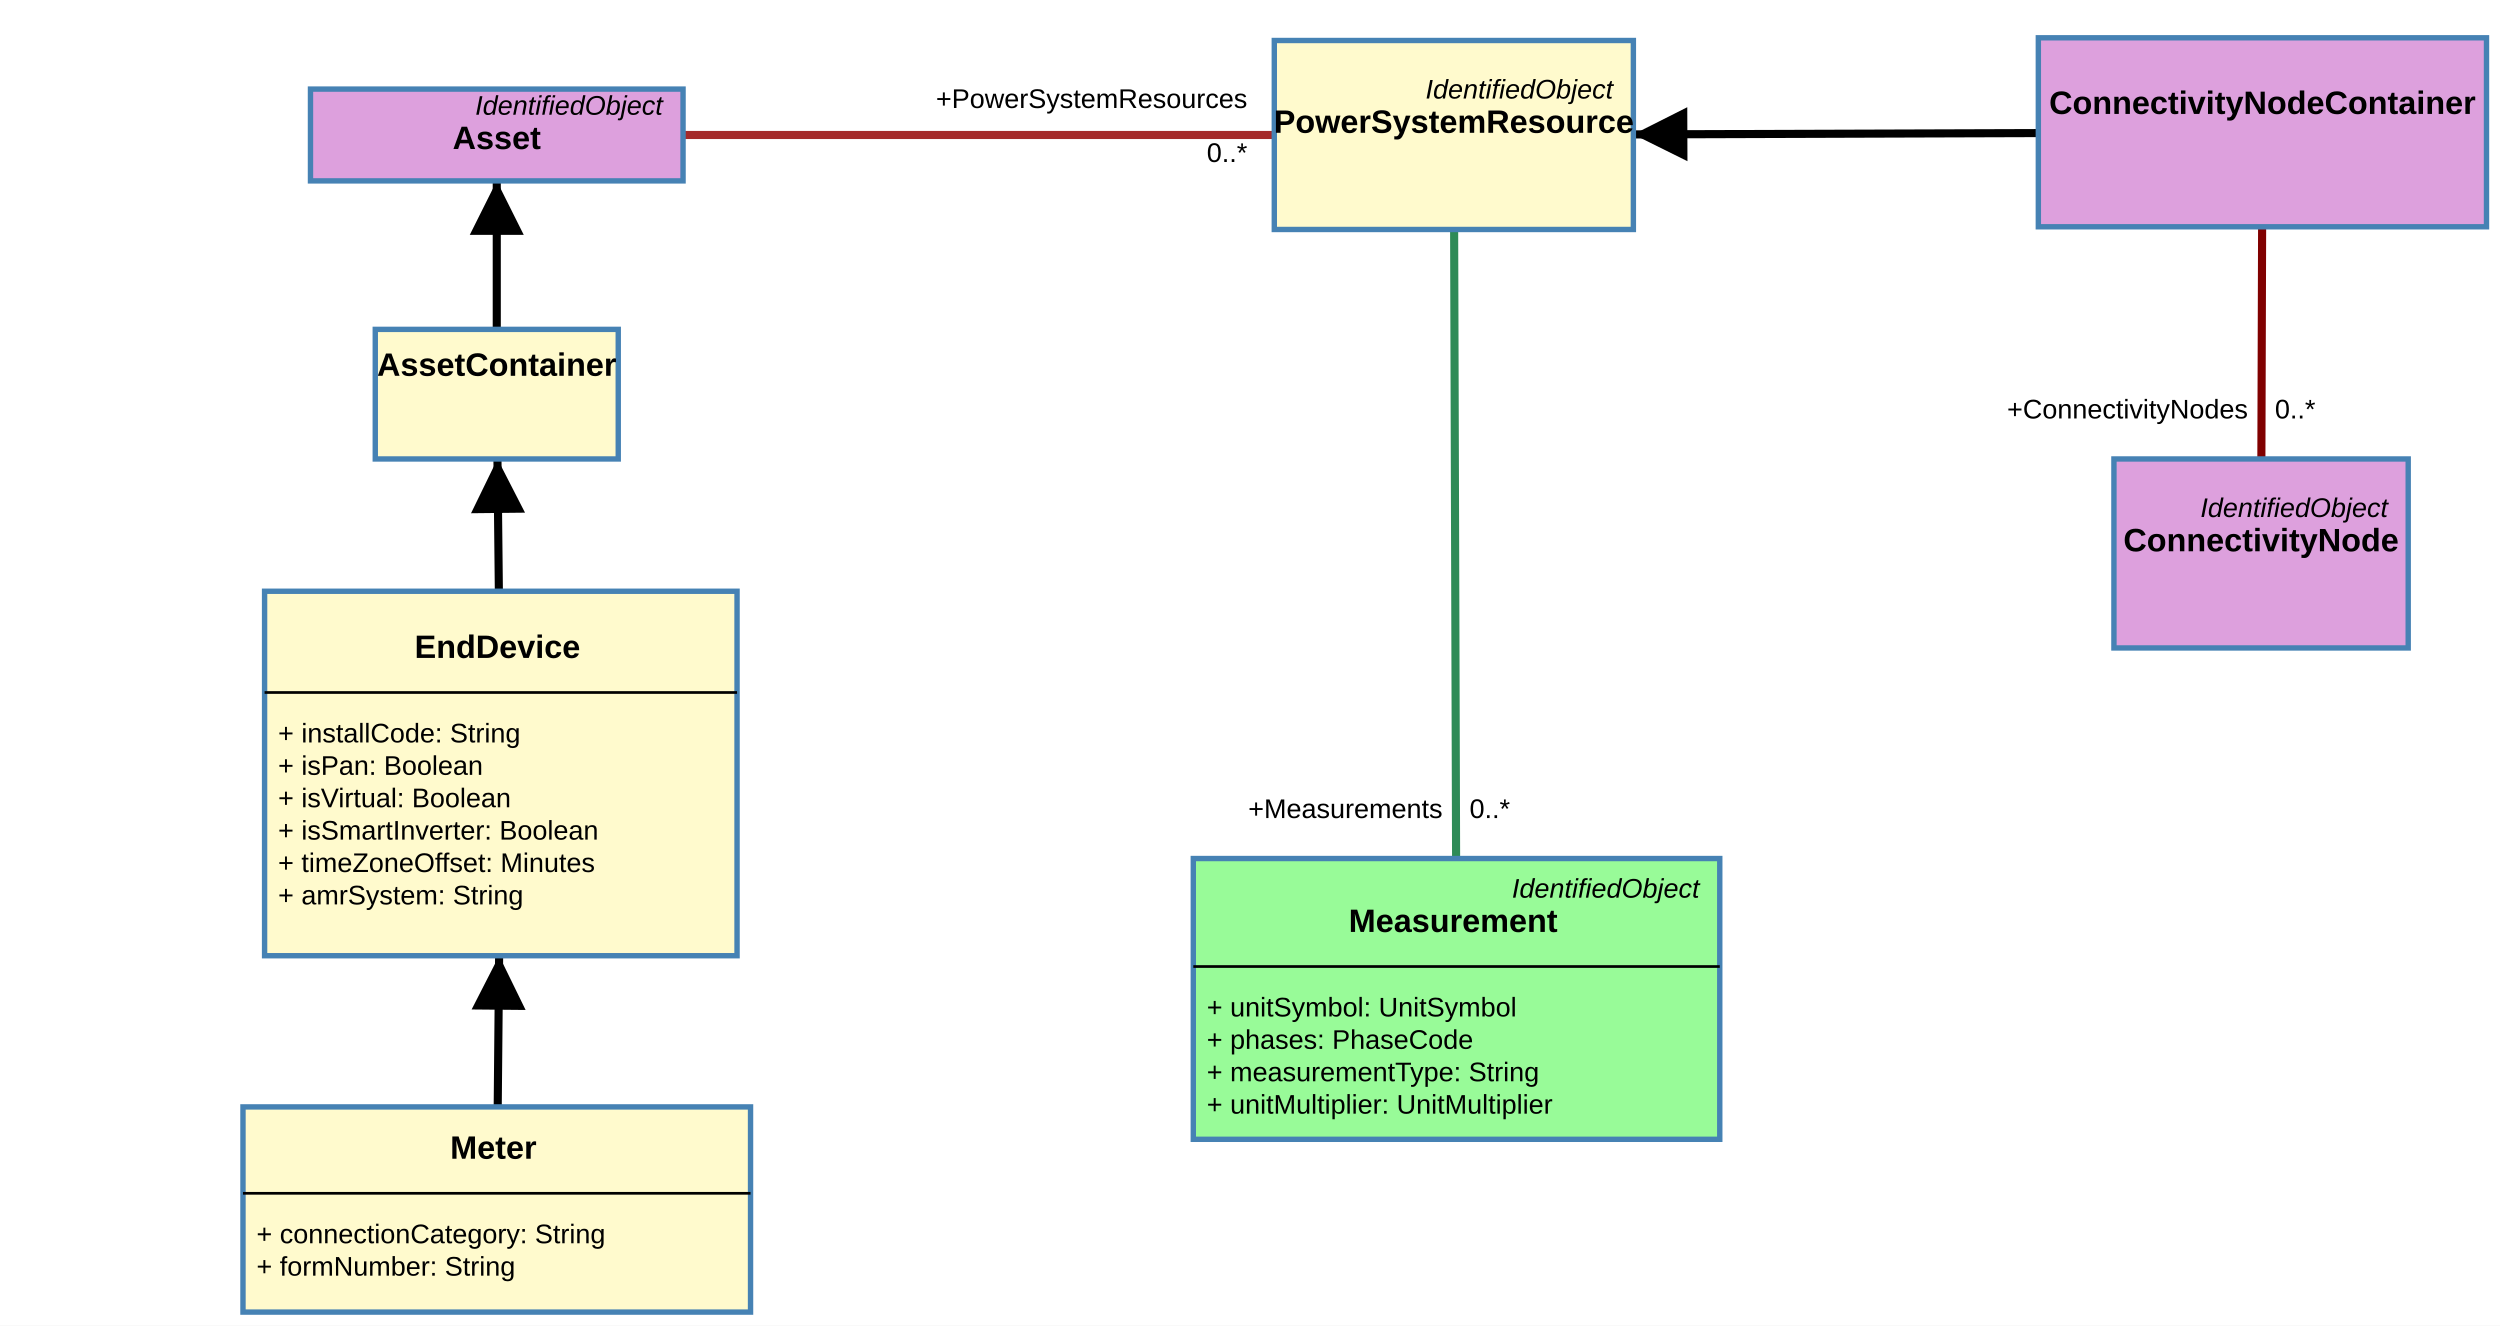
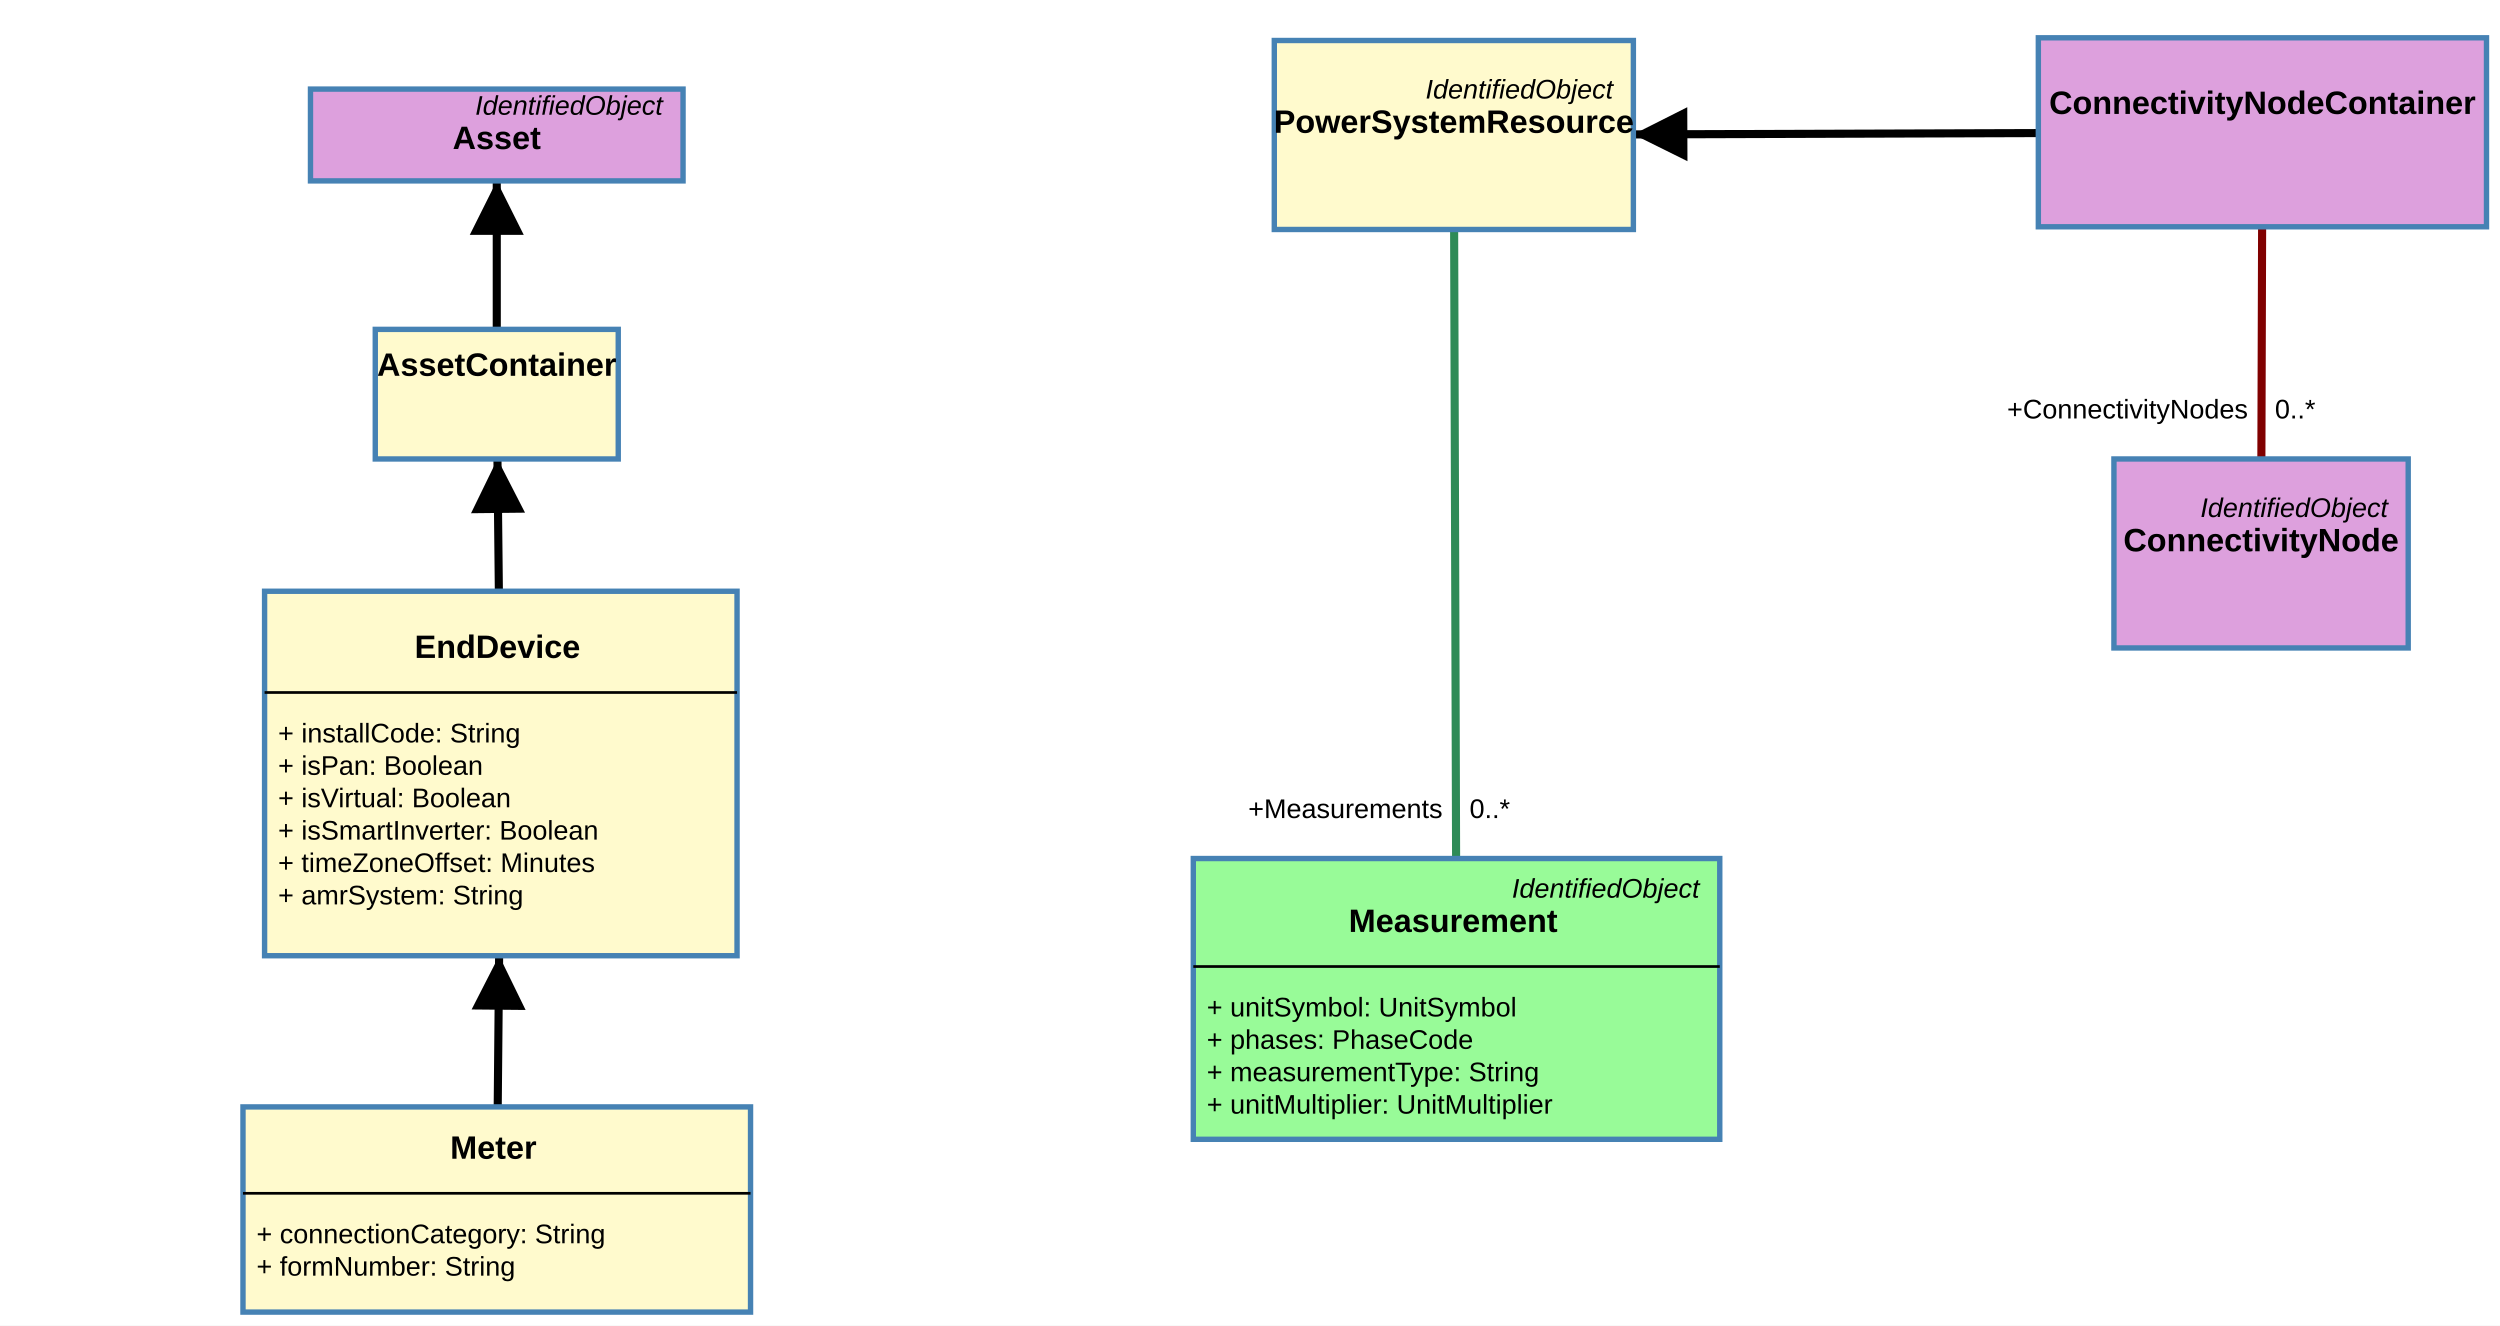
- <svg xmlns="http://www.w3.org/2000/svg" width="926" height="491">
+ <svg xmlns="http://www.w3.org/2000/svg" width="926" height="491" style="-webkit-tap-highlight-color: rgba(0, 0, 0, 0);">
  <rect width="100%" height="100%" fill="white" />
  <g class="zoom-group">
    <defs>
      <marker id="arrowhead" viewBox="-0 -5 10 10" refX="5" refY="0" orient="auto" markerWidth="10" markerHeight="10" xoverflow="visible">
        <path d="M 0,-5 L 10 ,0 L 0,5" fill="black" style="stroke: none;" />
      </marker>
    </defs>
    <line class="link" x1="837.5" y1="205" x2="838" y2="49" stroke="#800000" stroke-width="3" />
    <line class="link" x1="838" y1="49" x2="538.5" y2="50" stroke="#000000" stroke-width="3" marker-end="url(#arrowhead)" />
    <line class="link" x1="538.5" y1="50" x2="539.5" y2="370" stroke="#2e8b57" stroke-width="3" />
    <line class="link" x1="184" y1="448" x2="185.5" y2="286.5" stroke="#000000" stroke-width="3" marker-end="url(#arrowhead)" />
    <line class="link" x1="184" y1="146" x2="184" y2="50" stroke="#000000" stroke-width="3" marker-end="url(#arrowhead)" />
    <line class="link" x1="185.5" y1="286.5" x2="184" y2="146" stroke="#000000" stroke-width="3" marker-end="url(#arrowhead)" />
-     <line class="link" x1="184" y1="50" x2="538.5" y2="50" stroke="#a52a2a" stroke-width="3" />
    <line class="arrow" x2="615" y2="49.745" x1="838" y1="49" stroke="#000000" stroke-width="2" marker-end="url(#arrowhead)" />
    <line class="arrow" x2="184.78" y2="364" x1="184" y1="448" stroke="#000000" stroke-width="2" marker-end="url(#arrowhead)" />
    <line class="arrow" x2="184" y2="77" x1="184" y1="146" stroke="#000000" stroke-width="2" marker-end="url(#arrowhead)" />
    <line class="arrow" x2="184.363" y2="179.999" x1="185.5" y1="286.5" stroke="#000000" stroke-width="2" marker-end="url(#arrowhead)" />
    <g class="draggable" transform="translate(472, 15)">
      <rect class="box" width="133" height="70" style="fill: #fffacd; stroke: steelblue; stroke-width: 2px; cursor: move;" />
      <text x="0" y="0" text-anchor="start" font-size="10px">
        <tspan x="128" y="18" dy=".35em" text-anchor="end" style="font-family: Arial, sans-serif; font-weight: 400; font-style: italic; fill: black; font-size: 10px; pointer-events: none;">IdentifiedObject</tspan>
        <tspan x="66.5" y="30" dy=".35em" text-anchor="middle" style="font-family: Arial, sans-serif; font-weight: 700; font-style: normal; fill: black; font-size: 12px; pointer-events: none;">PowerSystemResource</tspan>
      </text>
    </g>
    <g class="draggable" transform="translate(783, 170)">
      <rect class="box" width="109" height="70" style="fill: #dda0dd; stroke: steelblue; stroke-width: 2px; cursor: move;" />
      <text x="0" y="0" text-anchor="start" font-size="10px">
        <tspan x="104" y="18" dy=".35em" text-anchor="end" style="font-family: Arial, sans-serif; font-weight: 400; font-style: italic; fill: black; font-size: 10px; pointer-events: none;">IdentifiedObject</tspan>
        <tspan x="54.5" y="30" dy=".35em" text-anchor="middle" style="font-family: Arial, sans-serif; font-weight: 700; font-style: normal; fill: black; font-size: 12px; pointer-events: none;">ConnectivityNode</tspan>
      </text>
    </g>
    <g class="draggable" transform="translate(755, 14)">
      <rect class="box" width="166" height="70" style="fill: #dda0dd; stroke: steelblue; stroke-width: 2px; cursor: move;" />
      <text x="0" y="0" text-anchor="start" font-size="10px">
        <tspan x="83" y="24" dy=".35em" text-anchor="middle" style="font-family: Arial, sans-serif; font-weight: 700; font-style: normal; fill: black; font-size: 12px; pointer-events: none;">ConnectivityNodeContainer</tspan>
      </text>
    </g>
    <g class="draggable" transform="translate(442, 318)">
      <rect class="box" width="195" height="104" style="fill: #98fb98; stroke: steelblue; stroke-width: 2px; cursor: move;" />
      <text x="0" y="0" text-anchor="start" font-size="10px">
        <tspan x="190" y="11" dy=".35em" text-anchor="end" style="font-family: Arial, sans-serif; font-weight: 400; font-style: italic; fill: black; font-size: 10px; pointer-events: none;">IdentifiedObject</tspan>
        <tspan x="97.5" y="23" dy=".35em" text-anchor="middle" style="font-family: Arial, sans-serif; font-weight: 700; font-style: normal; fill: black; font-size: 12px; pointer-events: none;">Measurement</tspan>
        <tspan x="5" y="55" dy=".35em" text-anchor="start" style="font-family: Arial, sans-serif; font-weight: 400; font-style: normal; fill: black; font-size: 10px; pointer-events: none;">+   unitSymbol: UnitSymbol</tspan>
        <tspan x="5" y="67" dy=".35em" text-anchor="start" style="font-family: Arial, sans-serif; font-weight: 400; font-style: normal; fill: black; font-size: 10px; pointer-events: none;">+   phases: PhaseCode</tspan>
        <tspan x="5" y="79" dy=".35em" text-anchor="start" style="font-family: Arial, sans-serif; font-weight: 400; font-style: normal; fill: black; font-size: 10px; pointer-events: none;">+   measurementType: String</tspan>
        <tspan x="5" y="91" dy=".35em" text-anchor="start" style="font-family: Arial, sans-serif; font-weight: 400; font-style: normal; fill: black; font-size: 10px; pointer-events: none;">+   unitMultiplier: UnitMultiplier</tspan>
      </text>
      <line x1="0" x2="195" y1="40" y2="40" stroke="black" stroke-width="1" />
    </g>
    <g class="draggable" transform="translate(90, 410)">
      <rect class="box" width="188" height="76" style="fill: #fffacd; stroke: steelblue; stroke-width: 2px; cursor: move;" />
      <text x="0" y="0" text-anchor="start" font-size="10px">
        <tspan x="94" y="15" dy=".35em" text-anchor="middle" style="font-family: Arial, sans-serif; font-weight: 700; font-style: normal; fill: black; font-size: 12px; pointer-events: none;">Meter</tspan>
        <tspan x="5" y="47" dy=".35em" text-anchor="start" style="font-family: Arial, sans-serif; font-weight: 400; font-style: normal; fill: black; font-size: 10px; pointer-events: none;">+   connectionCategory: String</tspan>
        <tspan x="5" y="59" dy=".35em" text-anchor="start" style="font-family: Arial, sans-serif; font-weight: 400; font-style: normal; fill: black; font-size: 10px; pointer-events: none;">+   formNumber: String</tspan>
      </text>
      <line x1="0" x2="188" y1="32" y2="32" stroke="black" stroke-width="1" />
    </g>
    <g class="draggable" transform="translate(115, 33)">
      <rect class="box" width="138" height="34" style="fill: #dda0dd; stroke: steelblue; stroke-width: 2px; cursor: move;" />
      <text x="0" y="0" text-anchor="start" font-size="10px">
        <tspan x="133" y="6" dy=".35em" text-anchor="end" style="font-family: Arial, sans-serif; font-weight: 400; font-style: italic; fill: black; font-size: 10px; pointer-events: none;">IdentifiedObject</tspan>
        <tspan x="69" y="18" dy=".35em" text-anchor="middle" style="font-family: Arial, sans-serif; font-weight: 700; font-style: normal; fill: black; font-size: 12px; pointer-events: none;">Asset</tspan>
      </text>
    </g>
    <g class="draggable" transform="translate(139, 122)">
      <rect class="box" width="90" height="48" style="fill: #fffacd; stroke: steelblue; stroke-width: 2px; cursor: move;" />
      <text x="0" y="0" text-anchor="start" font-size="10px">
        <tspan x="45" y="13" dy=".35em" text-anchor="middle" style="font-family: Arial, sans-serif; font-weight: 700; font-style: normal; fill: black; font-size: 12px; pointer-events: none;">AssetContainer</tspan>
      </text>
    </g>
    <g class="draggable" transform="translate(98, 219)">
      <rect class="box" width="175" height="135" style="fill: #fffacd; stroke: steelblue; stroke-width: 2px; cursor: move;" />
      <text x="0" y="0" text-anchor="start" font-size="10px">
        <tspan x="87.5" y="20.5" dy=".35em" text-anchor="middle" style="font-family: Arial, sans-serif; font-weight: 700; font-style: normal; fill: black; font-size: 12px; pointer-events: none;">EndDevice</tspan>
        <tspan x="5" y="52.5" dy=".35em" text-anchor="start" style="font-family: Arial, sans-serif; font-weight: 400; font-style: normal; fill: black; font-size: 10px; pointer-events: none;">+   installCode: String</tspan>
        <tspan x="5" y="64.5" dy=".35em" text-anchor="start" style="font-family: Arial, sans-serif; font-weight: 400; font-style: normal; fill: black; font-size: 10px; pointer-events: none;">+   isPan: Boolean</tspan>
        <tspan x="5" y="76.5" dy=".35em" text-anchor="start" style="font-family: Arial, sans-serif; font-weight: 400; font-style: normal; fill: black; font-size: 10px; pointer-events: none;">+   isVirtual: Boolean</tspan>
        <tspan x="5" y="88.5" dy=".35em" text-anchor="start" style="font-family: Arial, sans-serif; font-weight: 400; font-style: normal; fill: black; font-size: 10px; pointer-events: none;">+   isSmartInverter: Boolean</tspan>
        <tspan x="5" y="100.5" dy=".35em" text-anchor="start" style="font-family: Arial, sans-serif; font-weight: 400; font-style: normal; fill: black; font-size: 10px; pointer-events: none;">+   timeZoneOffset: Minutes</tspan>
        <tspan x="5" y="112.5" dy=".35em" text-anchor="start" style="font-family: Arial, sans-serif; font-weight: 400; font-style: normal; fill: black; font-size: 10px; pointer-events: none;">+   amrSystem: String</tspan>
      </text>
      <line x1="0" x2="175" y1="37.5" y2="37.5" stroke="black" stroke-width="1" />
    </g>
    <text class="link-text-start-top" x="832.628" y="165" text-anchor="end" dy="-1em" style="font-family: Arial, sans-serif; font-size: 10px; fill: black;">+ConnectivityNodes</text>
    <text class="link-text-start-top" x="745" y="49.294" text-anchor="end" dy="-1em" style="font-family: Arial, sans-serif; font-size: 10px; fill: black;" />
    <text class="link-text-start-top" x="533.625" y="90" text-anchor="end" dy="1em" style="font-family: Arial, sans-serif; font-size: 10px; fill: black;" />
    <text class="link-text-start-top" x="179.399" y="405" text-anchor="end" dy="-1em" style="font-family: Arial, sans-serif; font-size: 10px; fill: black;" />
    <text class="link-text-start-top" x="179" y="117" text-anchor="end" dy="-1em" style="font-family: Arial, sans-serif; font-size: 10px; fill: black;" />
    <text class="link-text-start-top" x="179.726" y="214" text-anchor="end" dy="-1em" style="font-family: Arial, sans-serif; font-size: 10px; fill: black;" />
-     <text class="link-text-start-top" x="263" y="50" text-anchor="start" dy="-1em" style="font-family: Arial, sans-serif; font-size: 10px; fill: black;" />
    <text class="link-text-start-btm" x="842.628" y="165" dy="-1em" text-anchor="start" style="font-family: Arial, sans-serif; font-size: 10px; fill: black;">0..*</text>
    <text class="link-text-start-btm" x="745" y="49.294" dy="1em" text-anchor="end" style="font-family: Arial, sans-serif; font-size: 10px; fill: black;" />
    <text class="link-text-start-btm" x="543.625" y="90" dy="1em" text-anchor="start" style="font-family: Arial, sans-serif; font-size: 10px; fill: black;" />
    <text class="link-text-start-btm" x="189.399" y="405" dy="-1em" text-anchor="start" style="font-family: Arial, sans-serif; font-size: 10px; fill: black;" />
    <text class="link-text-start-btm" x="189" y="117" dy="-1em" text-anchor="start" style="font-family: Arial, sans-serif; font-size: 10px; fill: black;" />
    <text class="link-text-start-btm" x="189.726" y="214" dy="-1em" text-anchor="start" style="font-family: Arial, sans-serif; font-size: 10px; fill: black;" />
-     <text class="link-text-start-btm" x="263" y="50" dy="1em" text-anchor="start" style="font-family: Arial, sans-serif; font-size: 10px; fill: black;" />
    <text class="link-text-end-top" x="832.872" y="89" dy="1em" text-anchor="end" style="font-family: Arial, sans-serif; font-size: 10px; fill: black;" />
    <text class="link-text-end-top" x="615" y="49.761" dy="-1em" text-anchor="start" style="font-family: Arial, sans-serif; font-size: 10px; fill: black;" />
    <text class="link-text-end-top" x="534.322" y="313" dy="-1em" text-anchor="end" style="font-family: Arial, sans-serif; font-size: 10px; fill: black;">+Measurements</text>
    <text class="link-text-end-top" x="179.827" y="359" dy="1em" text-anchor="end" style="font-family: Arial, sans-serif; font-size: 10px; fill: black;" />
    <text class="link-text-end-top" x="179" y="72" dy="1em" text-anchor="end" style="font-family: Arial, sans-serif; font-size: 10px; fill: black;" />
    <text class="link-text-end-top" x="179.31" y="175" dy="1em" text-anchor="end" style="font-family: Arial, sans-serif; font-size: 10px; fill: black;" />
-     <text class="link-text-end-top" x="462" y="50" dy="-1em" text-anchor="end" style="font-family: Arial, sans-serif; font-size: 10px; fill: black;">+PowerSystemResources</text>
    <text class="link-text-end-btm" x="842.872" y="89" dy="1em" text-anchor="start" style="font-family: Arial, sans-serif; font-size: 10px; fill: black;" />
    <text class="link-text-end-btm" x="615" y="49.761" dy="1em" text-anchor="start" style="font-family: Arial, sans-serif; font-size: 10px; fill: black;" />
    <text class="link-text-end-btm" x="544.322" y="313" dy="-1em" text-anchor="start" style="font-family: Arial, sans-serif; font-size: 10px; fill: black;">0..*</text>
    <text class="link-text-end-btm" x="189.827" y="359" dy="1em" text-anchor="start" style="font-family: Arial, sans-serif; font-size: 10px; fill: black;" />
    <text class="link-text-end-btm" x="189" y="72" dy="1em" text-anchor="start" style="font-family: Arial, sans-serif; font-size: 10px; fill: black;" />
    <text class="link-text-end-btm" x="189.31" y="175" dy="1em" text-anchor="start" style="font-family: Arial, sans-serif; font-size: 10px; fill: black;" />
-     <text class="link-text-end-btm" x="462" y="50" dy="1em" text-anchor="end" style="font-family: Arial, sans-serif; font-size: 10px; fill: black;">0..*</text>
  </g>
</svg>
